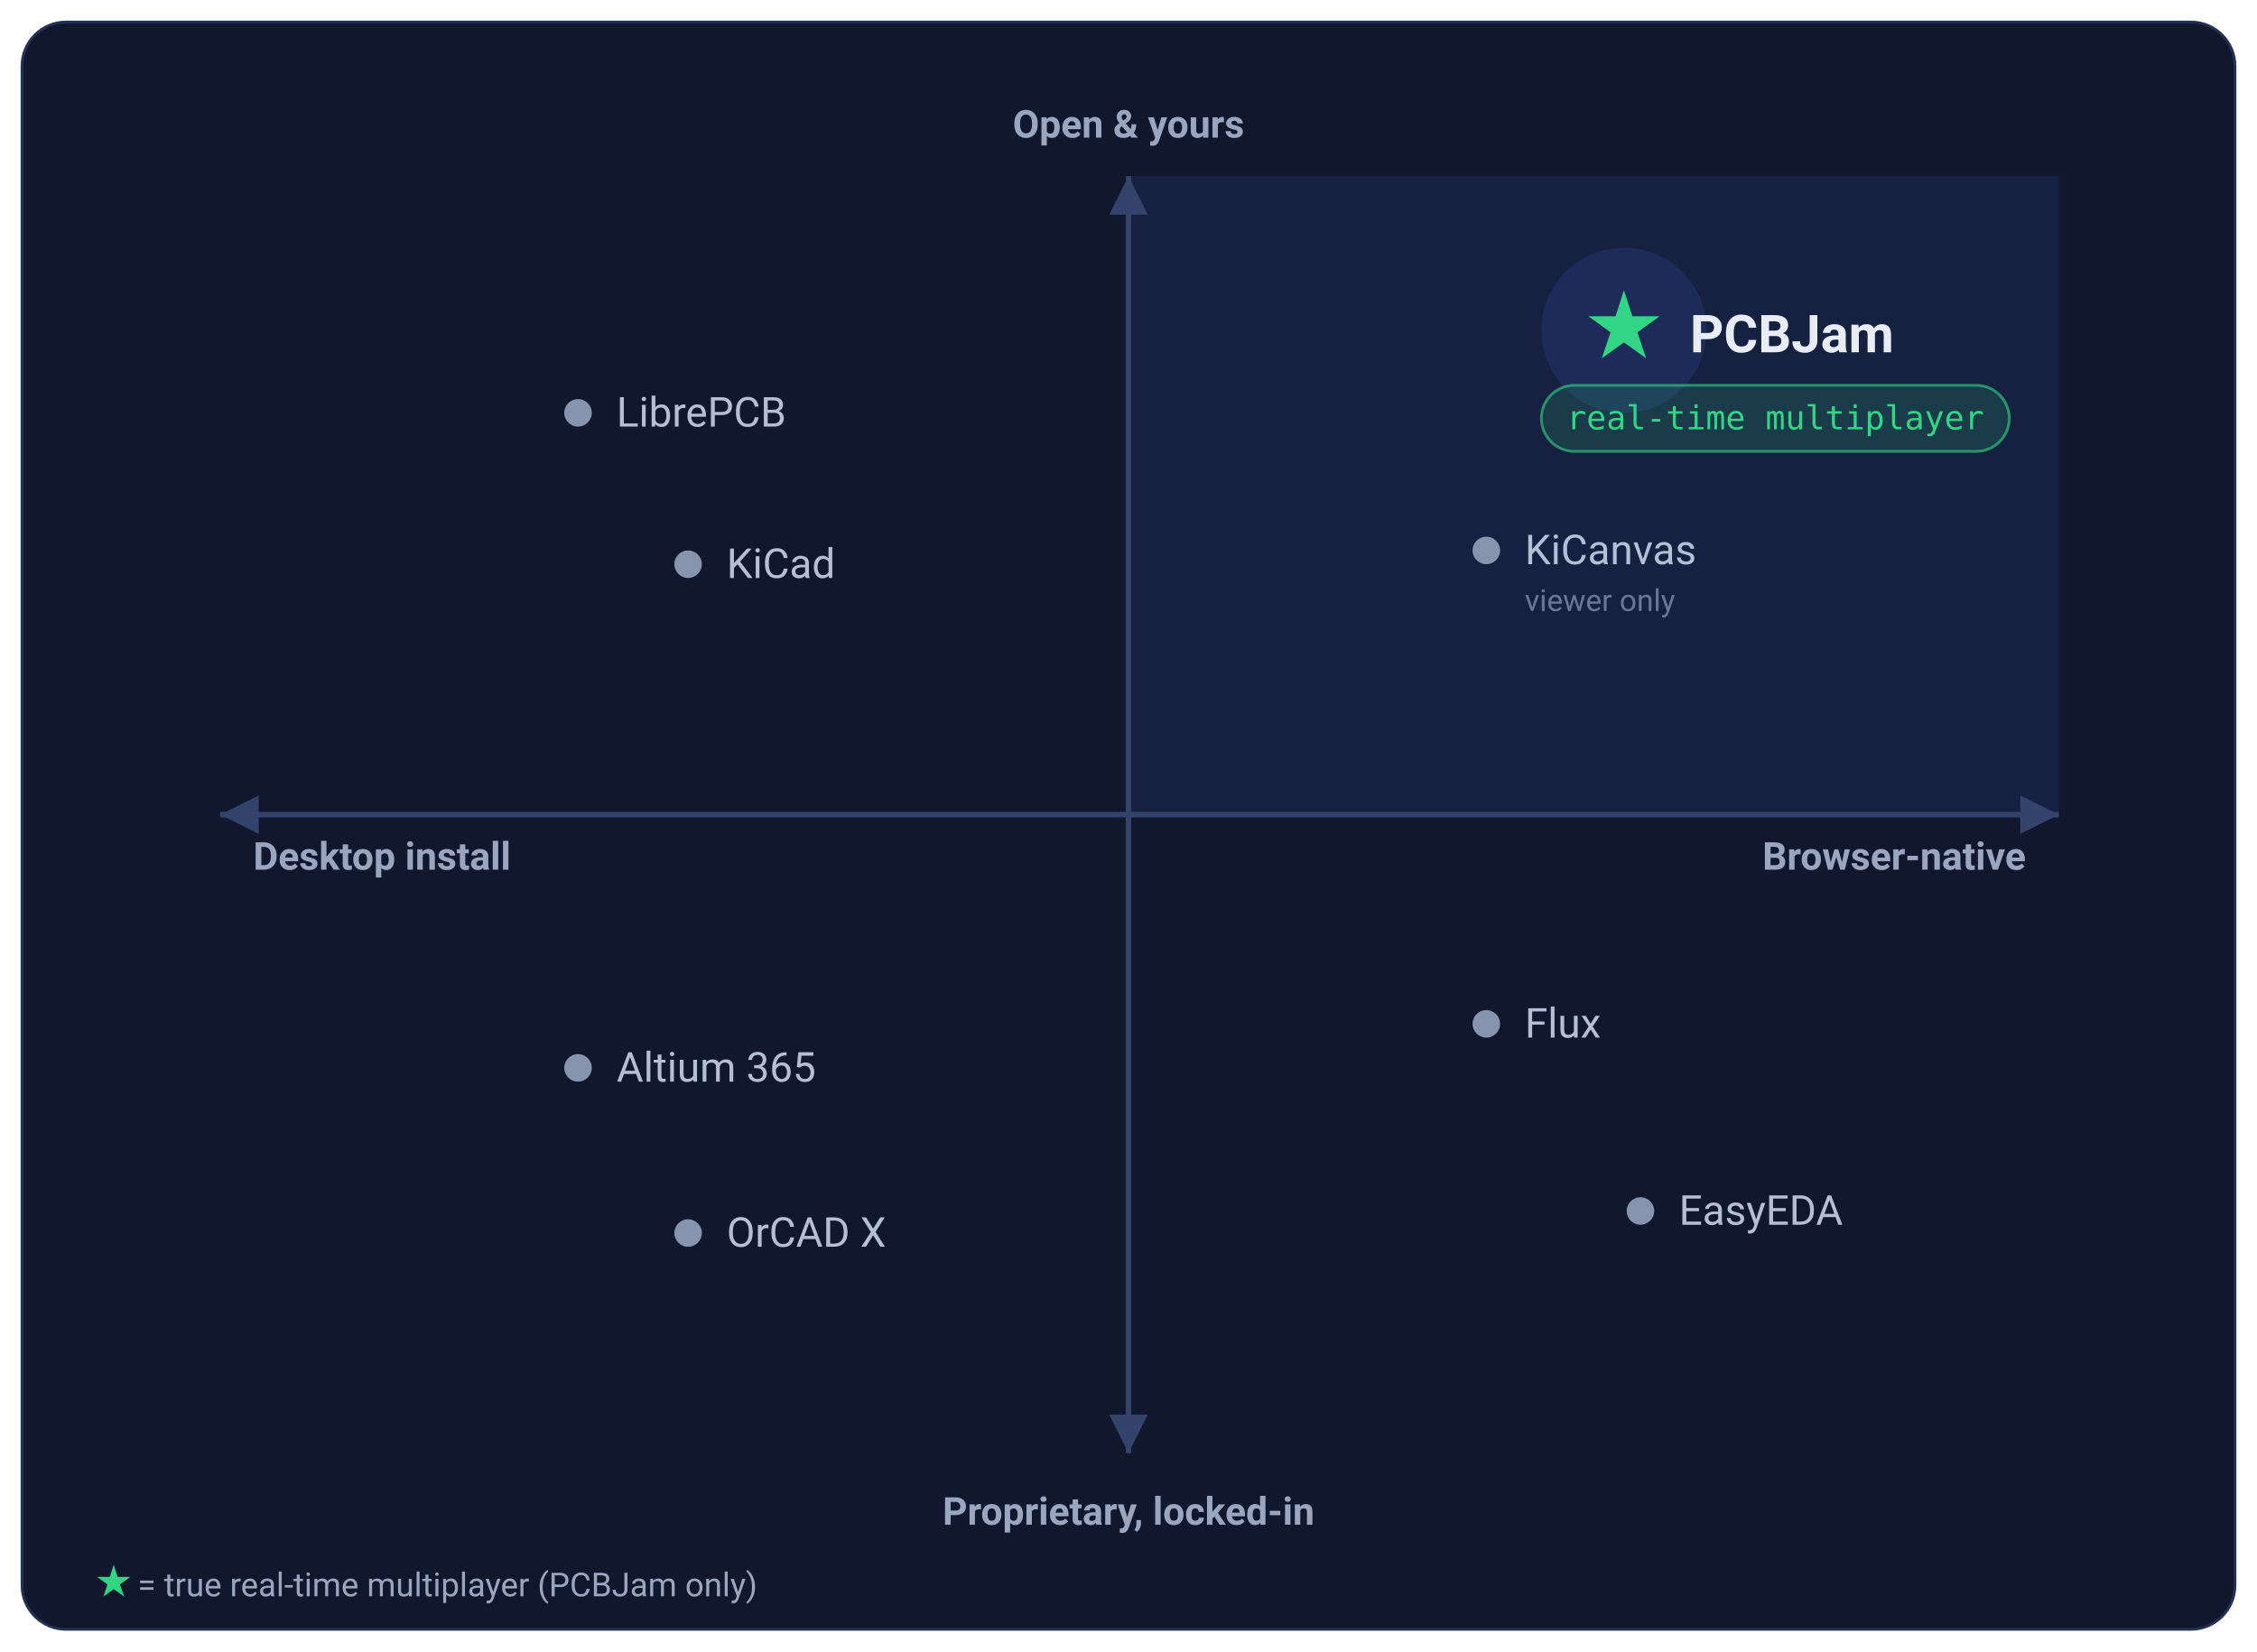
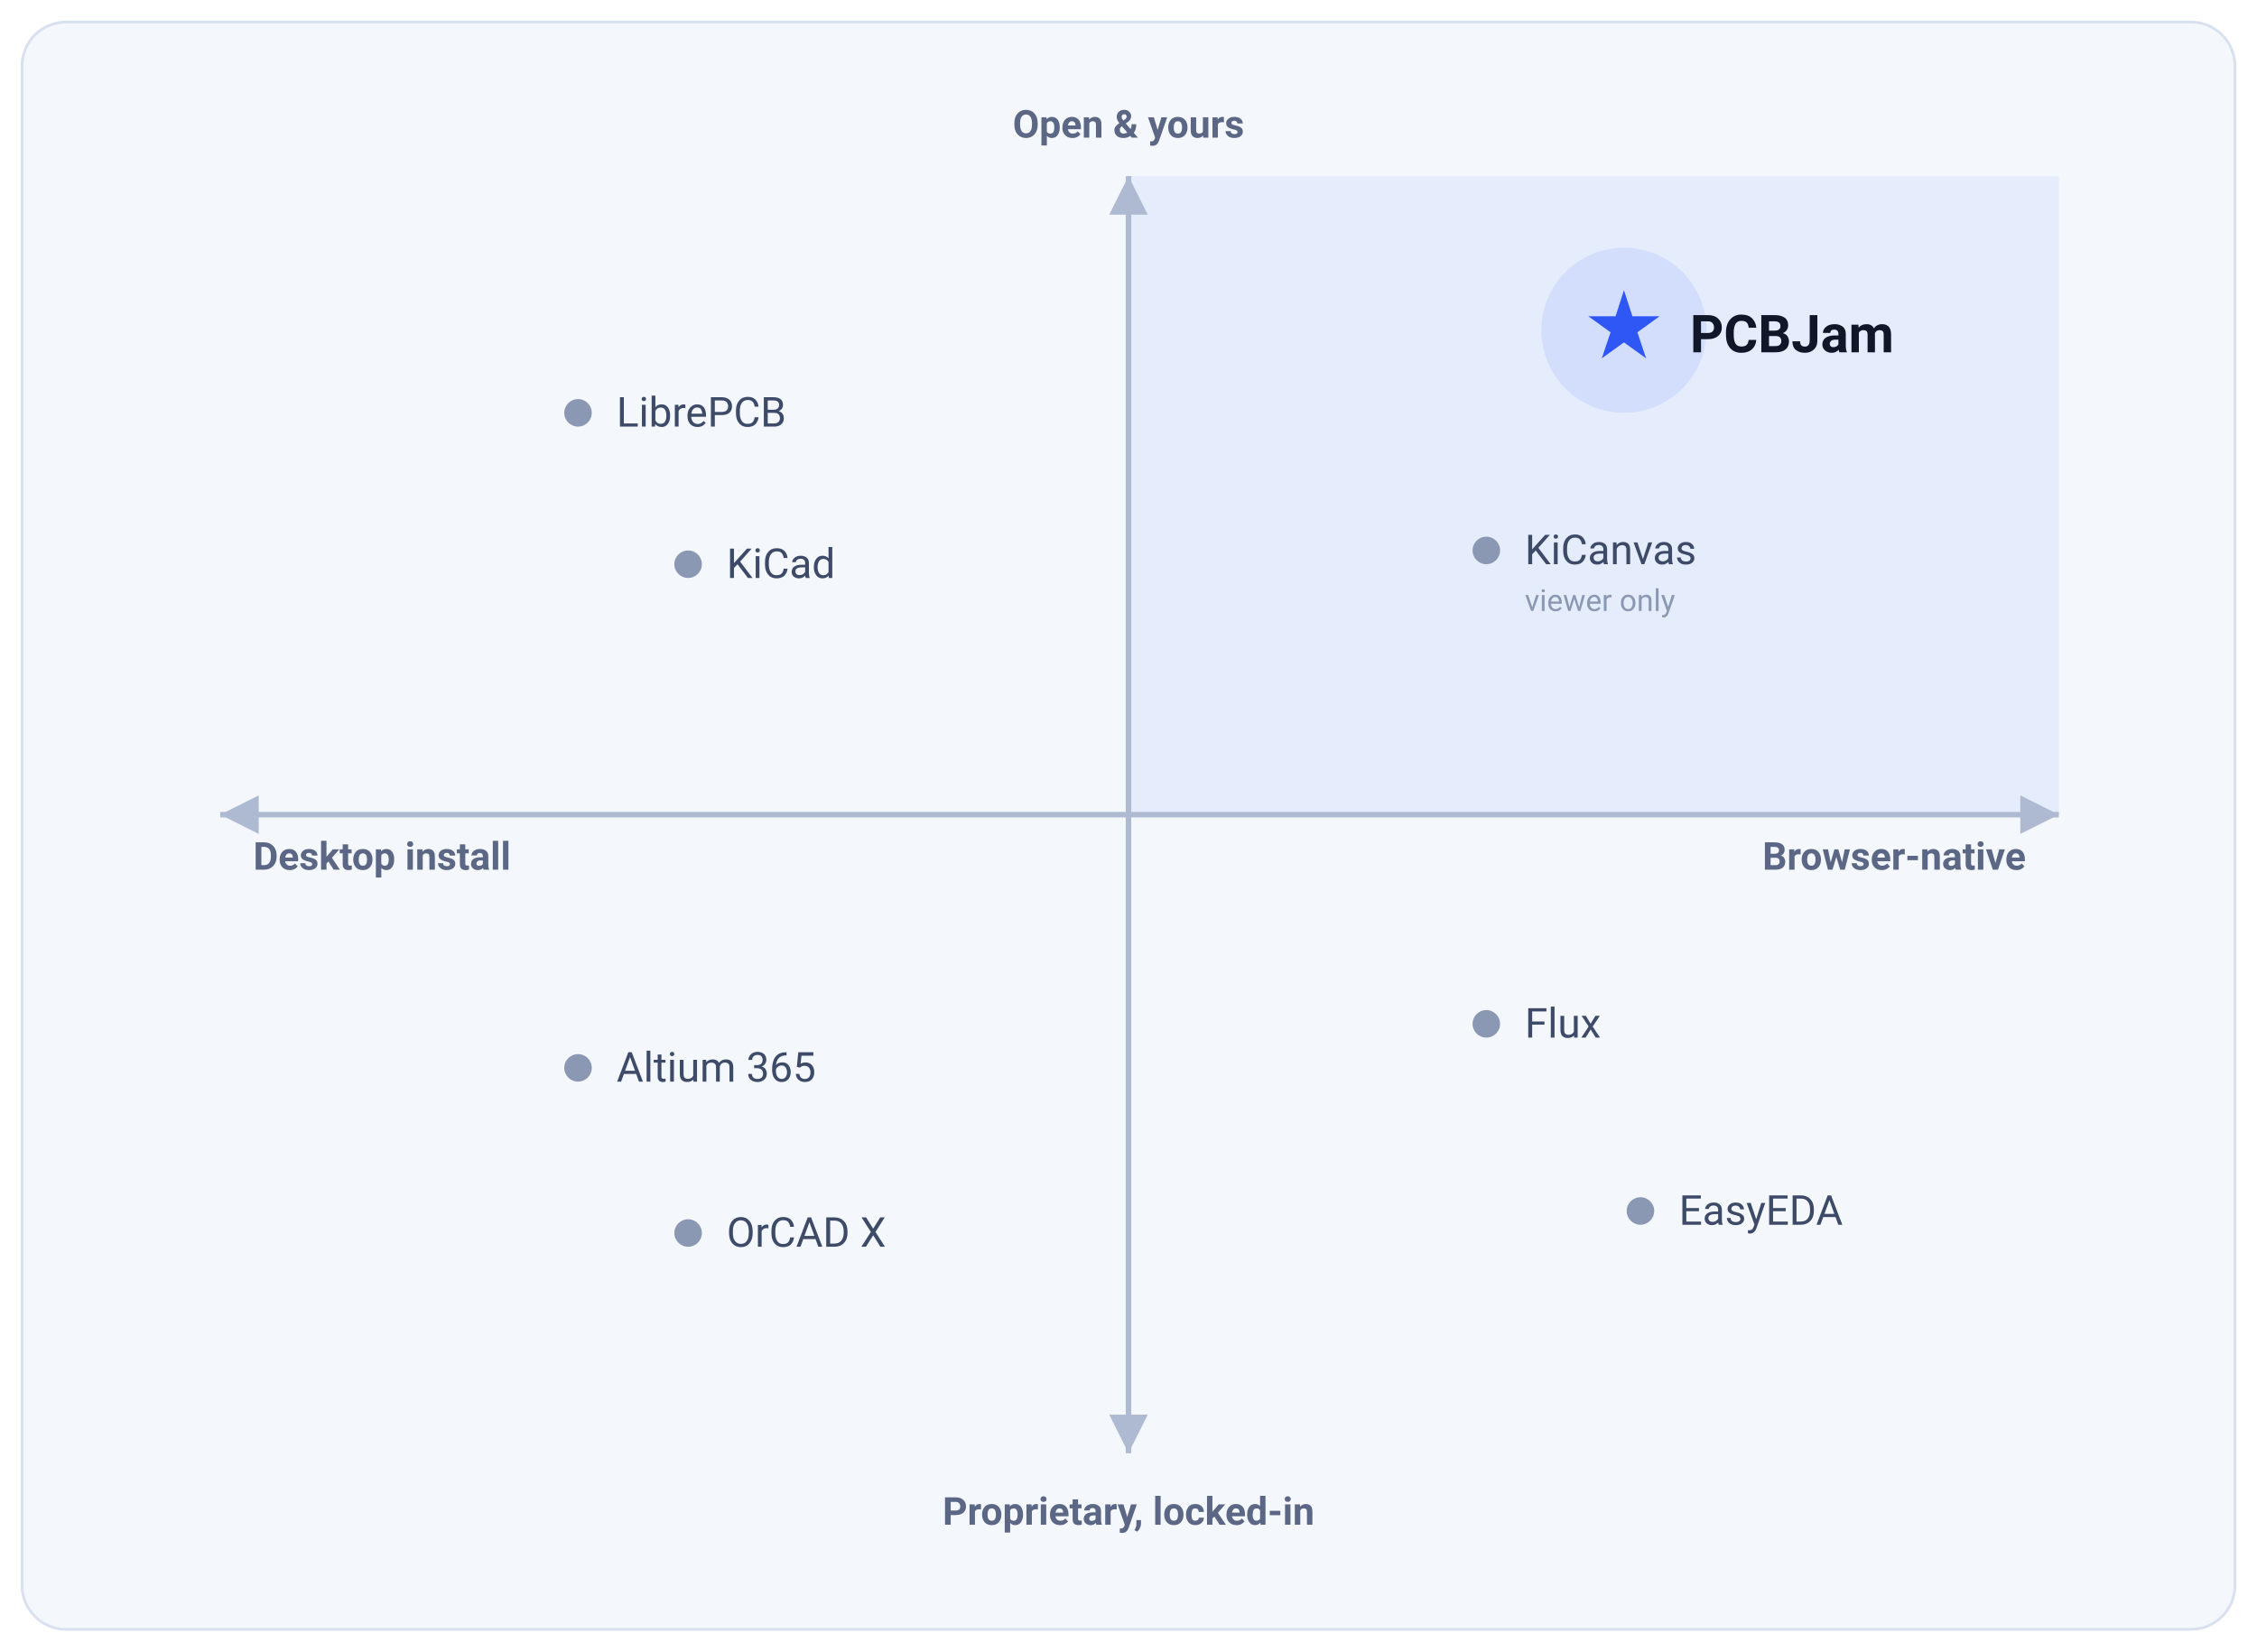
<svg xmlns="http://www.w3.org/2000/svg" viewBox="0 0 820 600" width="820" height="600" role="img" aria-labelledby="pq-title pq-desc" font-family="system-ui, -apple-system, 'Segoe UI', Roboto, Helvetica, Arial, sans-serif">
-   <rect x="8" y="8" width="804" height="584" rx="16" fill="#11182e" stroke="#233052" stroke-width="1" />
+   <rect x="8" y="8" width="804" height="584" rx="16" fill="#f4f7fc" stroke="#d9e1f0" stroke-width="1" />
  <rect x="410" y="64" width="338" height="232" fill="#4f7cff" fill-opacity="0.09" />
-   <g stroke="#34436b" stroke-width="2" fill="#34436b">
+   <g stroke="#aebad2" stroke-width="2" fill="#aebad2">
    <line x1="80" y1="296" x2="748" y2="296" />
    <line x1="410" y1="64" x2="410" y2="528" />
    <polygon points="748,296 734,289 734,303" stroke="none" />
    <polygon points="80,296 94,289 94,303" stroke="none" />
    <polygon points="410,64 403,78 417,78" stroke="none" />
    <polygon points="410,528 403,514 417,514" stroke="none" />
  </g>
-   <g fill="#9aa6c0" font-size="14" font-weight="600">
+   <g fill="#5b6784" font-size="14" font-weight="600">
    <text x="410" y="50" text-anchor="middle">Open &amp; yours</text>
    <text x="410" y="554" text-anchor="middle">Proprietary, locked-in</text>
    <text x="92" y="316" text-anchor="start">Desktop install</text>
    <text x="736" y="316" text-anchor="end">Browser-native</text>
  </g>
-   <g fill="#8794ad">
+   <g fill="#8b98b3">
    <circle cx="210" cy="150" r="5" />
    <circle cx="250" cy="205" r="5" />
    <circle cx="540" cy="200" r="5" />
    <circle cx="540" cy="372" r="5" />
    <circle cx="596" cy="440" r="5" />
    <circle cx="210" cy="388" r="5" />
    <circle cx="250" cy="448" r="5" />
  </g>
-   <g fill="#b4bfd6" font-size="15">
+   <g fill="#3d4a68" font-size="15">
    <text x="224" y="155">LibrePCB</text>
    <text x="264" y="210">KiCad</text>
    <text x="554" y="205">KiCanvas</text>
    <text x="554" y="377">Flux</text>
    <text x="610" y="445">EasyEDA</text>
    <text x="224" y="393">Altium 365</text>
    <text x="264" y="453">OrCAD X</text>
  </g>
-   <text x="554" y="222" font-size="11" fill="#6b7796">viewer only</text>
+   <text x="554" y="222" font-size="11" fill="#8b98b3">viewer only</text>
  <circle cx="590" cy="120" r="30" fill="#4f7cff" fill-opacity="0.12" />
-   <text x="590" y="130" text-anchor="middle" font-size="30" fill="#32d583">★</text>
-   <text x="614" y="128" text-anchor="start" font-size="19" font-weight="700" fill="#e7ecf5">PCBJam</text>
-   <rect x="560" y="140" width="170" height="24" rx="12" fill="#32d583" fill-opacity="0.15" stroke="#32d583" stroke-opacity="0.6" />
-   <text x="645" y="156" text-anchor="middle" font-size="12" fill="#32d583" font-family="ui-monospace, SFMono-Regular, Menlo, Consolas, monospace">real-time multiplayer</text>
-   <text x="34" y="580" font-size="14" fill="#32d583">★</text>
-   <text x="50" y="580" font-size="12" fill="#9aa6c0">= true real-time multiplayer (PCBJam only)</text>
+   <text x="590" y="130" text-anchor="middle" font-size="30" fill="#2f57f5">★</text>
+   <text x="614" y="128" text-anchor="start" font-size="19" font-weight="700" fill="#101729">PCBJam</text>
</svg>
